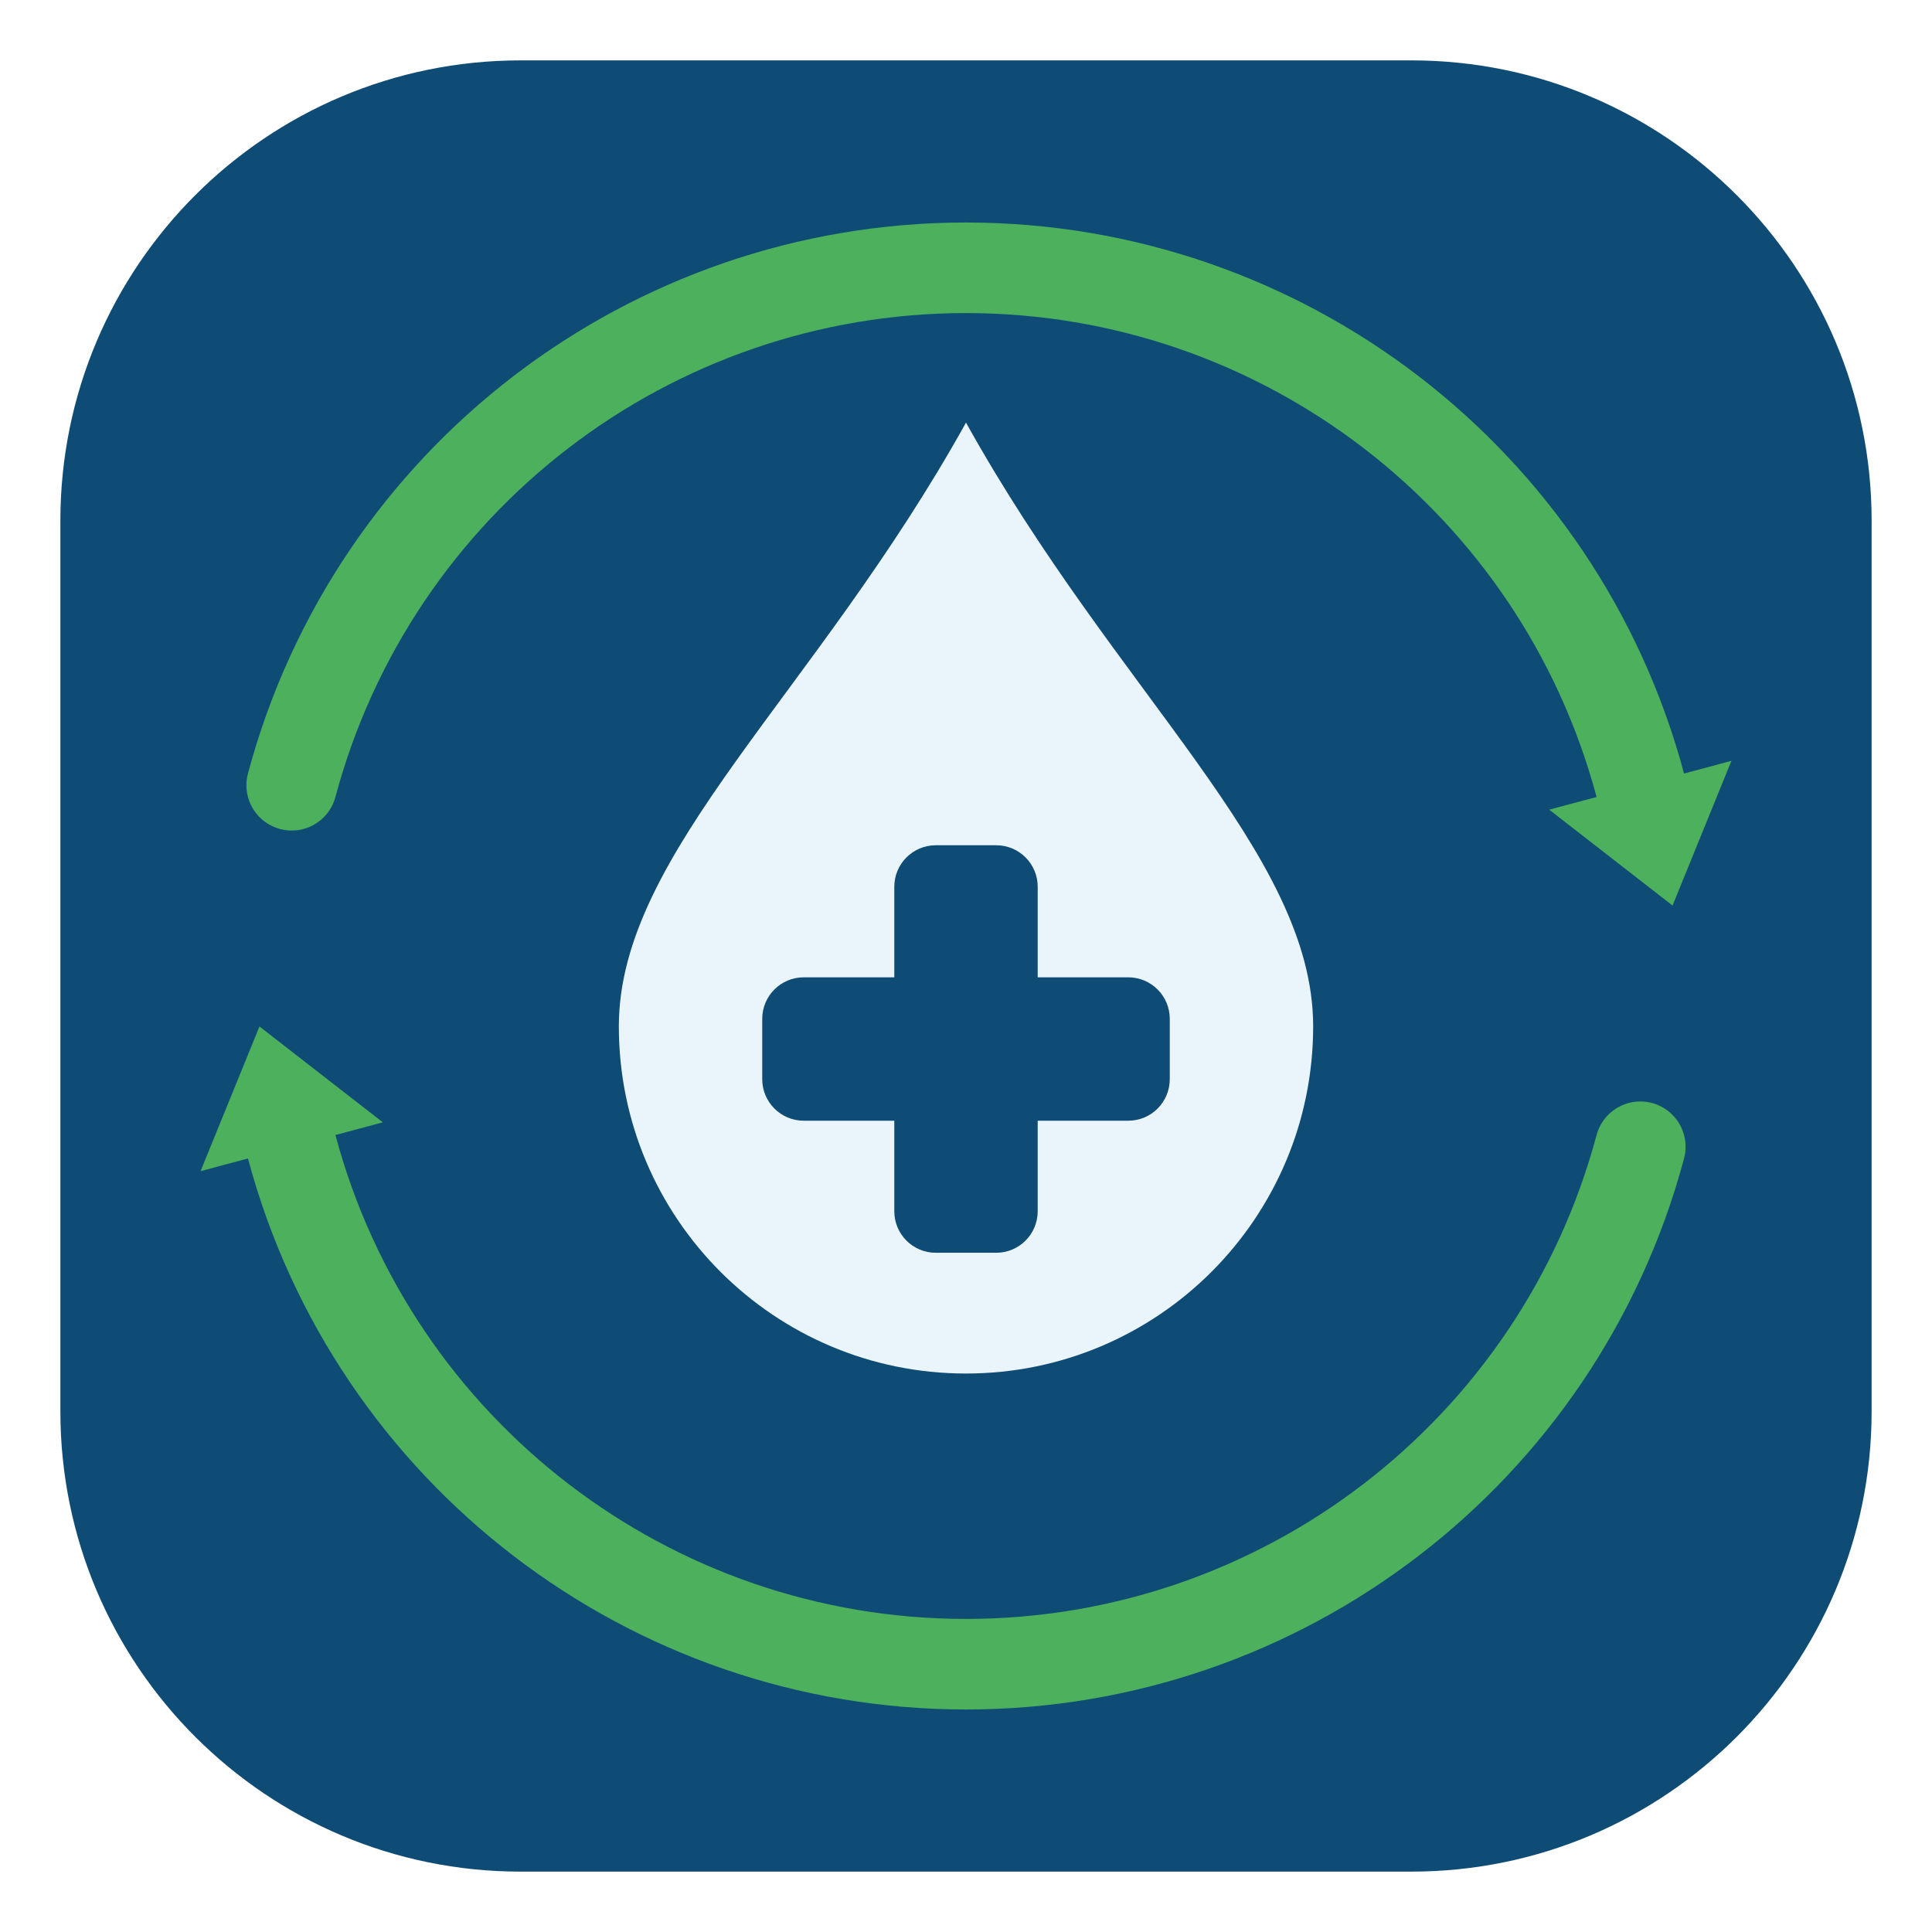
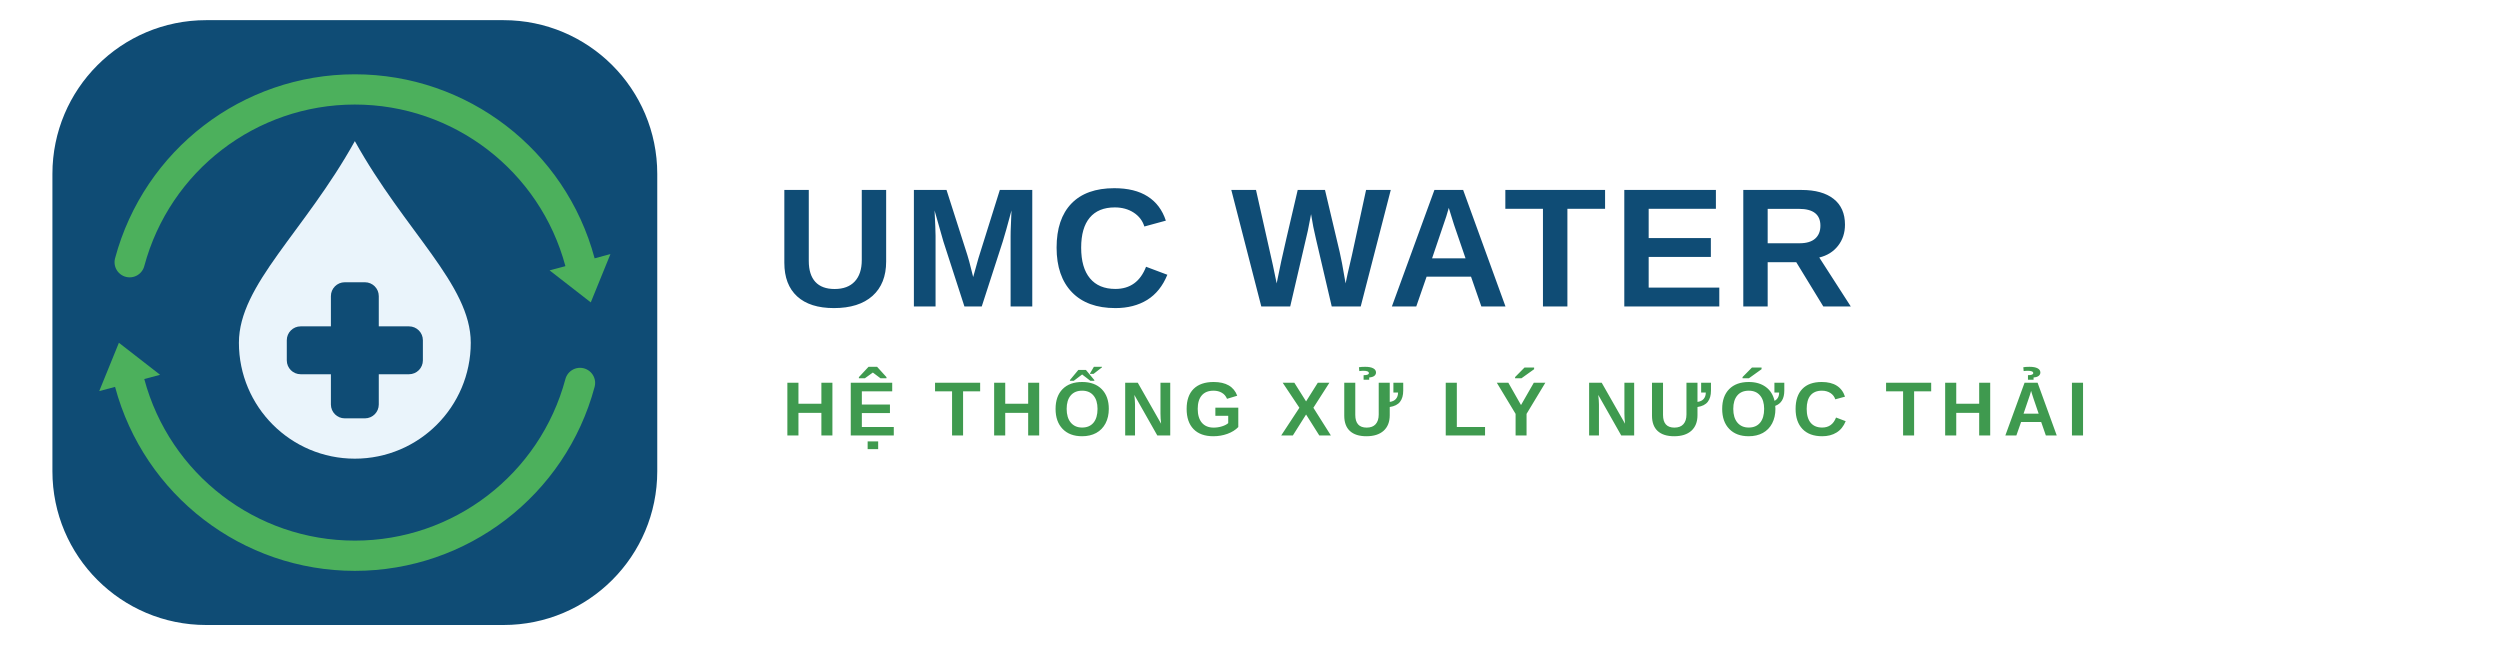
- <svg xmlns="http://www.w3.org/2000/svg" viewBox="0 0 512 512" width="512" height="512" role="img" aria-label="UMC Water">
-   <rect x="16" y="16" width="480" height="480" rx="122" fill="#0f4c75" />
-   <g fill="none" stroke="#4cb05c" stroke-width="24" stroke-linecap="round">
-     <path d="M77.3 208.1 A185 185 0 0 1 434.7 208.1" />
-     <path d="M434.7 303.9 A185 185 0 0 1 77.3 303.9" />
+ <svg xmlns="http://www.w3.org/2000/svg" viewBox="0 0 620 160" width="620" height="160" role="img" aria-label="UMC Water">
+   <g transform="translate(8 0) scale(0.3125)">
+     <rect x="16" y="16" width="480" height="480" rx="122" fill="#0f4c75" />
+     <g fill="none" stroke="#4cb05c" stroke-width="24" stroke-linecap="round">
+       <path d="M77.3 208.1 A185 185 0 0 1 434.7 208.1" />
+       <path d="M434.7 303.9 A185 185 0 0 1 77.3 303.9" />
+     </g>
+     <g fill="#4cb05c">
+       <polygon points="0,-25 33,0 0,25" transform="translate(434.7 208.1) rotate(75)" />
+       <polygon points="0,-25 33,0 0,25" transform="translate(77.3 303.9) rotate(255)" />
+     </g>
+     <path d="M256 112 C296 184 348 226 348 272 A92 92 0 1 1 164 272 C164 226 216 184 256 112 Z" fill="#eaf4fb" />
+     <g fill="#0f4c75">
+       <rect x="237" y="224" width="38" height="108" rx="11" />
+       <rect x="202" y="259" width="108" height="38" rx="11" />
+     </g>
  </g>
-   <g fill="#4cb05c">
-     <polygon points="0,-25 33,0 0,25" transform="translate(434.7 208.1) rotate(75)" />
-     <polygon points="0,-25 33,0 0,25" transform="translate(77.3 303.9) rotate(255)" />
-   </g>
-   <path d="M256 112 C296 184 348 226 348 272 A92 92 0 1 1 164 272 C164 226 216 184 256 112 Z" fill="#eaf4fb" />
-   <g fill="#0f4c75">
-     <rect x="237" y="224" width="38" height="108" rx="11" />
-     <rect x="202" y="259" width="108" height="38" rx="11" />
-   </g>
+   <text x="192" y="76" font-family="Figtree, Arial, Helvetica, sans-serif" font-weight="800" font-size="42" letter-spacing="1.5" fill="#0f4c75">UMC WATER</text>
+   <text x="194" y="108" font-family="Figtree, Arial, Helvetica, sans-serif" font-weight="700" font-size="19" letter-spacing="2" fill="#3f9a4f">HỆ THỐNG XỬ LÝ NƯỚC THẢI</text>
</svg>
